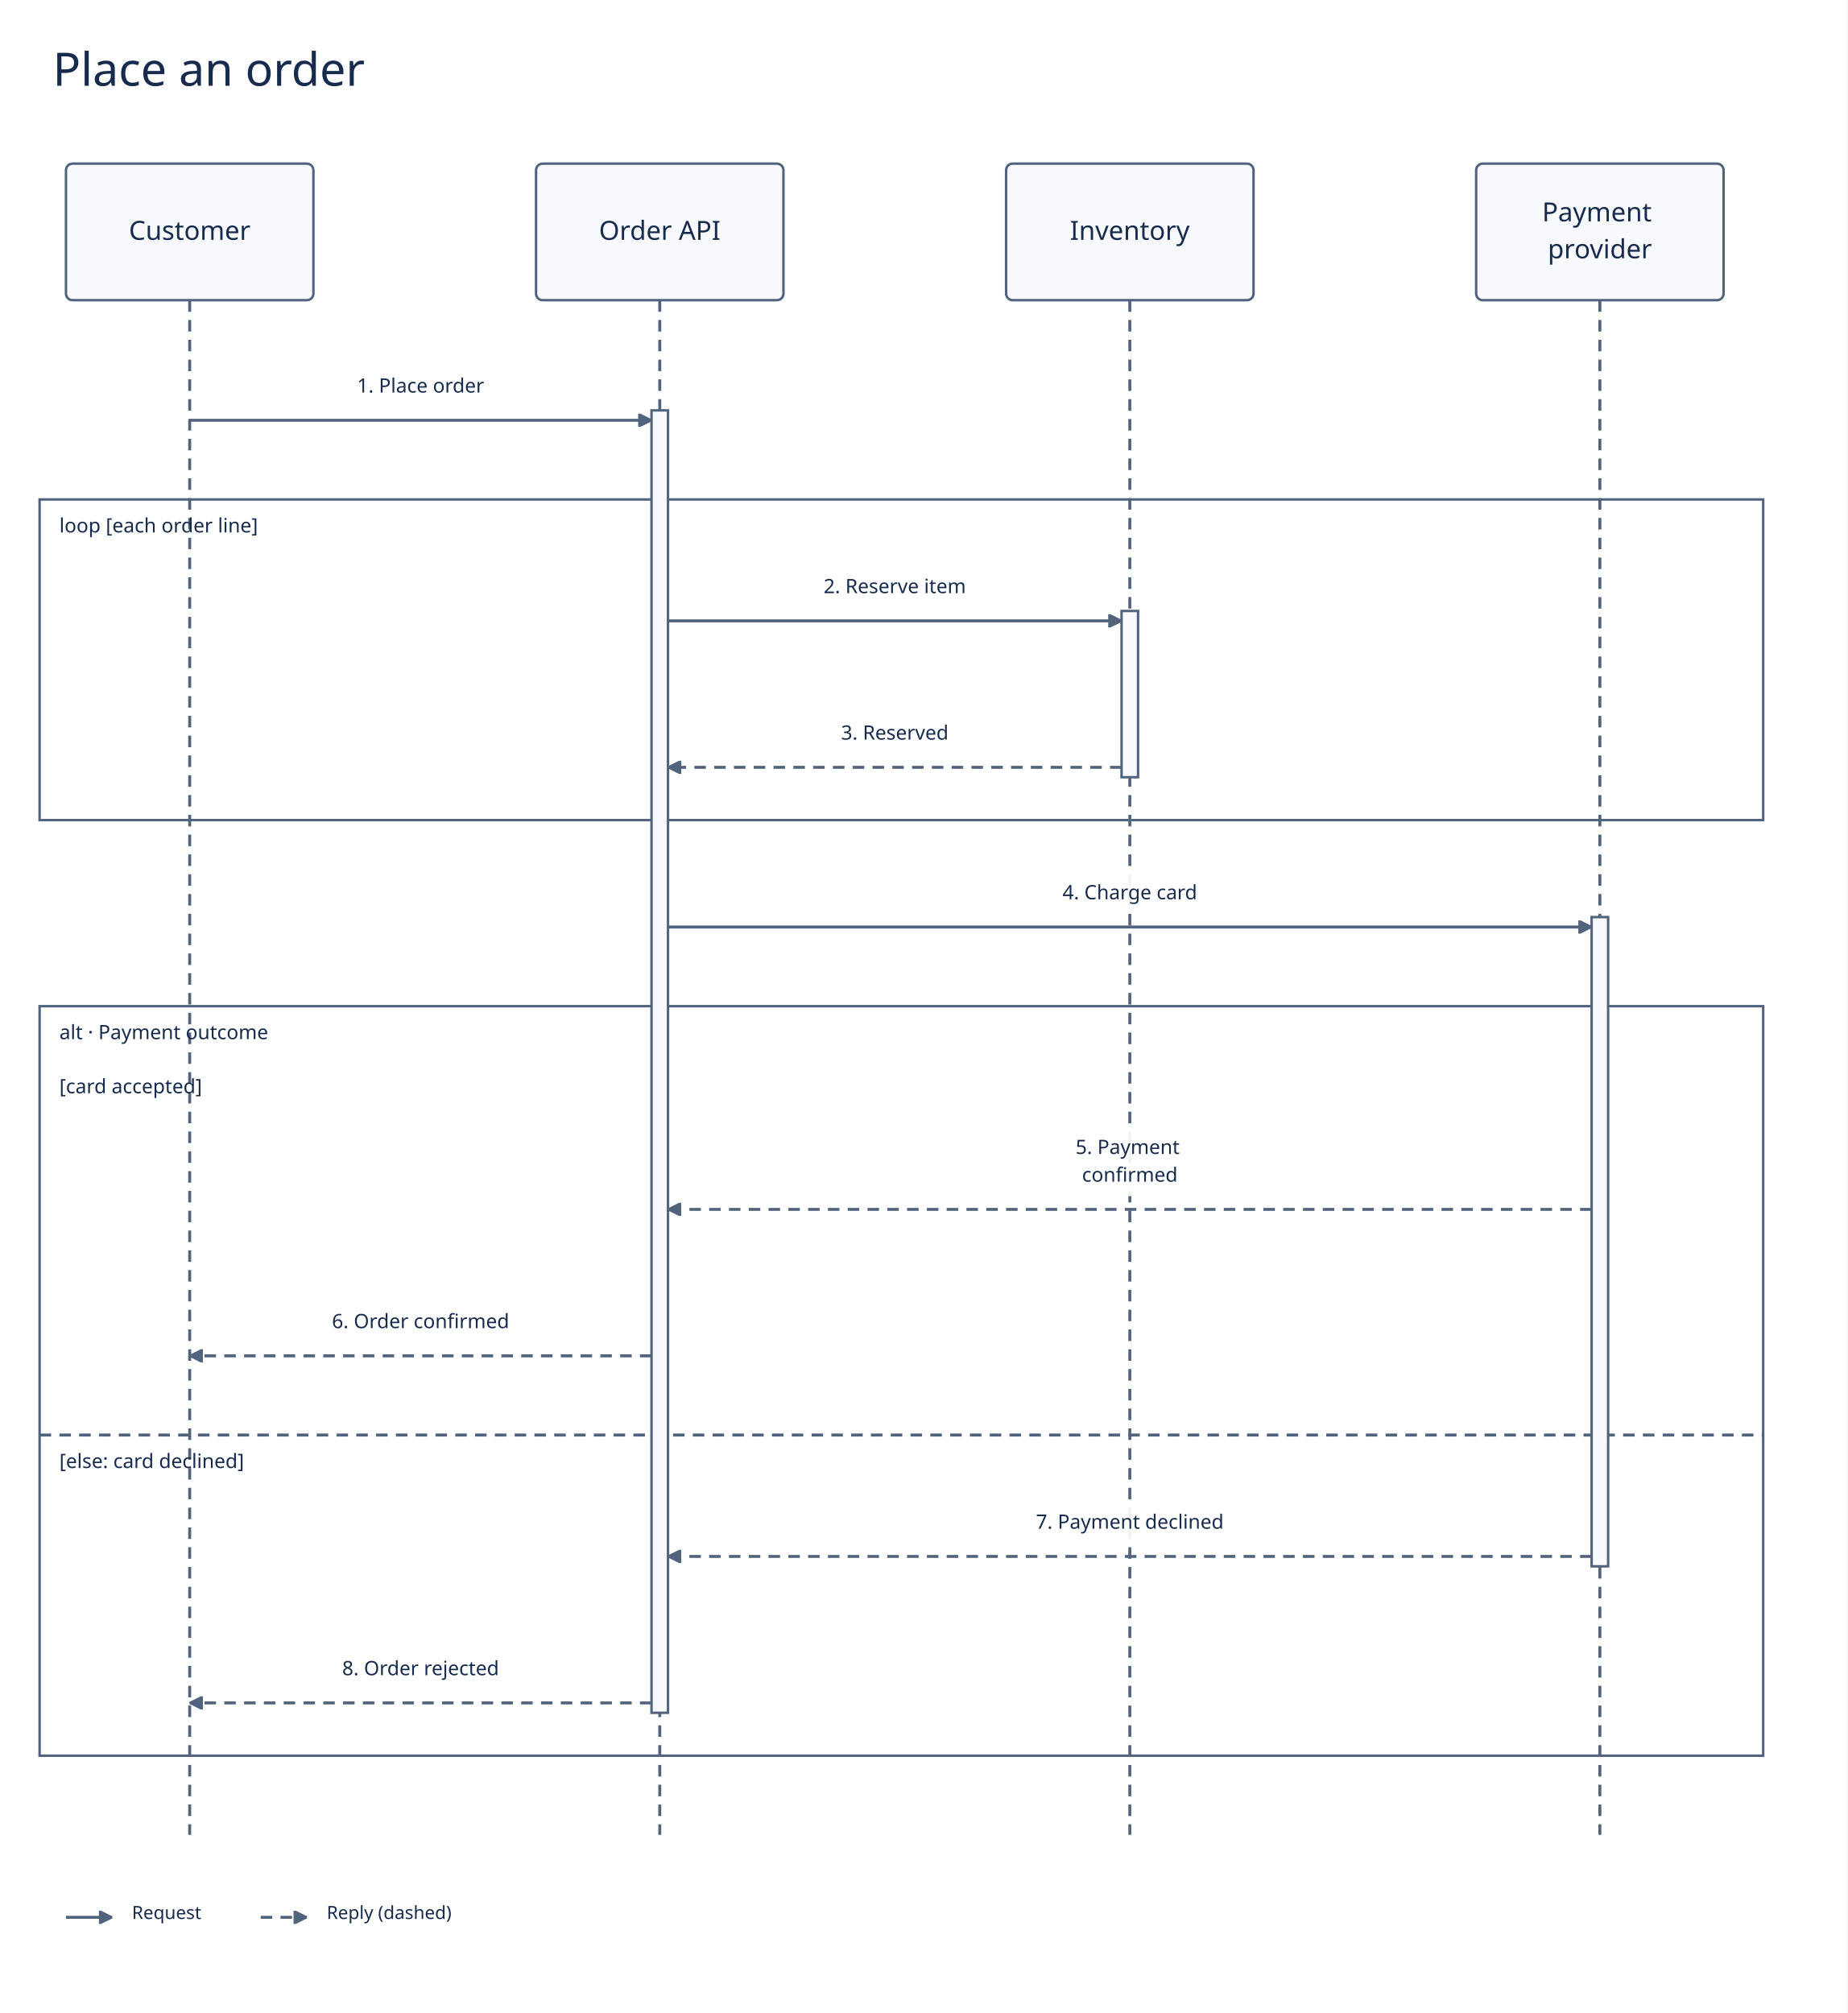
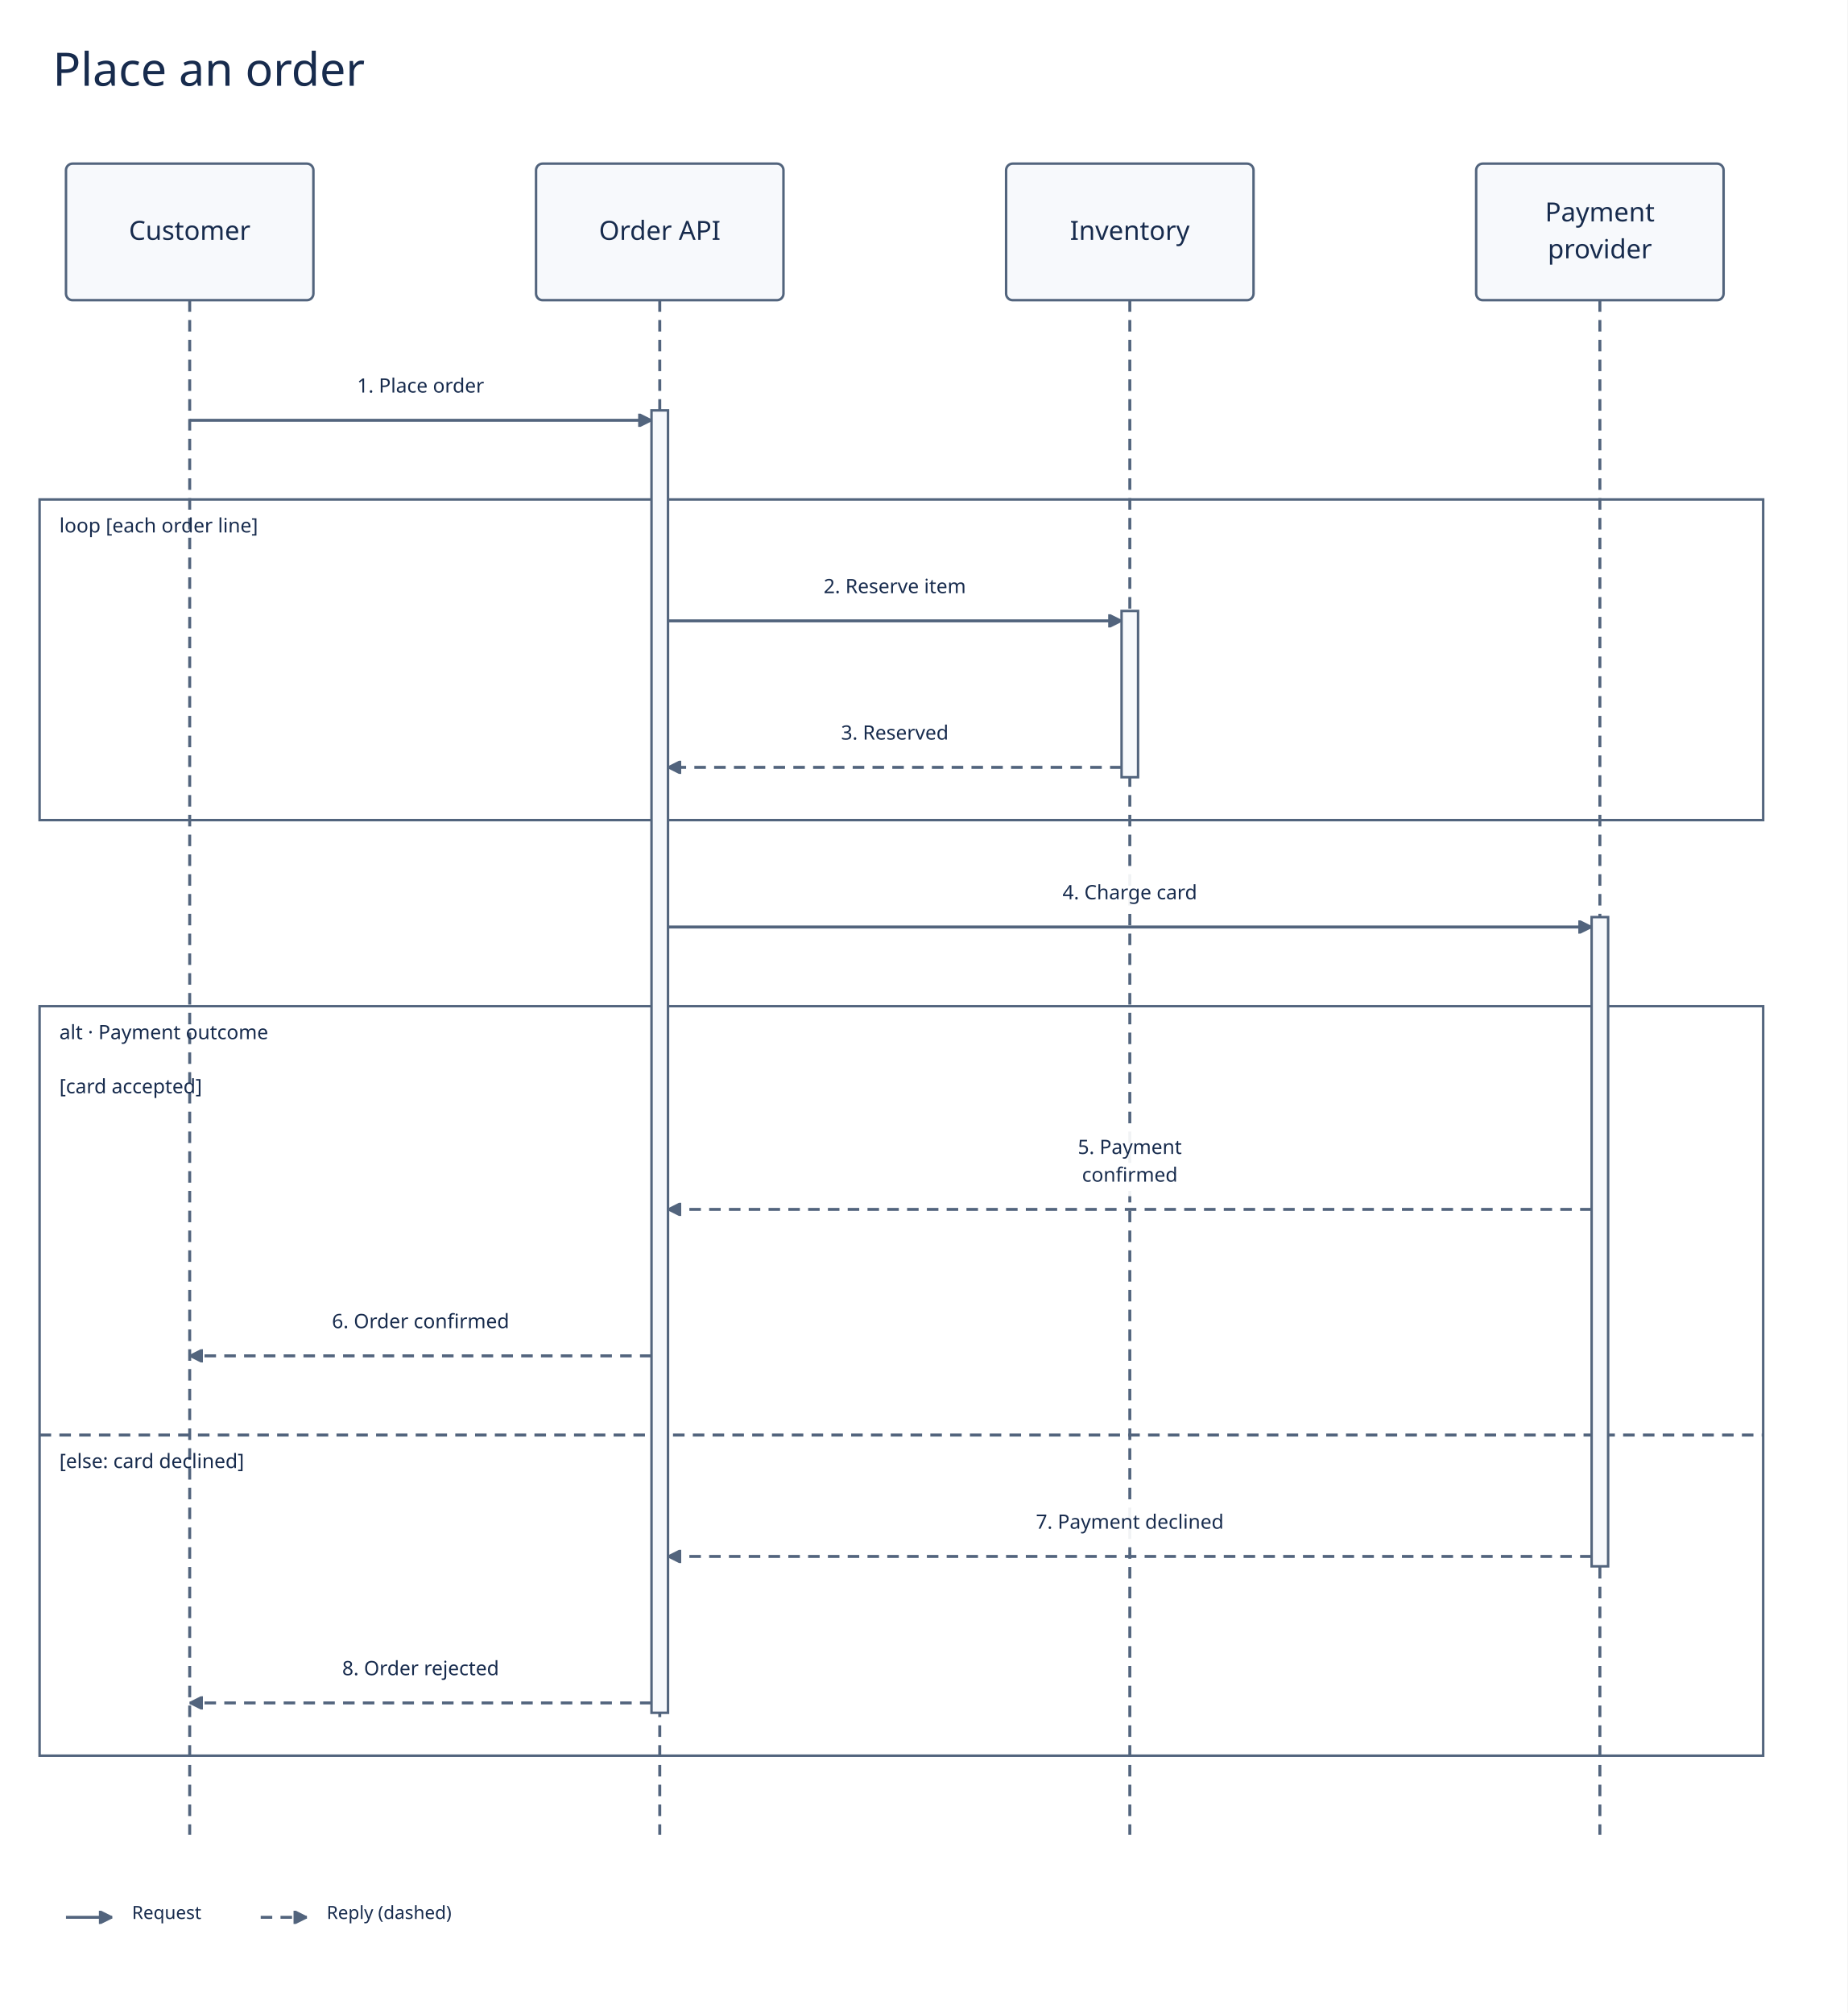
<svg xmlns="http://www.w3.org/2000/svg" viewBox="0 0 1120 1220.4" width="1120" height="1220.4" lang="en" role="img" aria-labelledby="e1-en-document-title e1-en-document-desc" data-archatlas="0.1" data-measured-with="pillow">
  <defs>
    <marker id="e1-en-marker-peer-arrow" viewBox="0 0 10 10" refX="10" refY="5" markerWidth="8" markerHeight="8" markerUnits="userSpaceOnUse" orient="auto-start-reverse">
      <path d="M 0 0 L 10 5 L 0 10 Z" fill="#52647d" stroke="#52647d" stroke-width="1.5" />
    </marker>
    <marker id="e1-en-marker-peer-circle" viewBox="0 0 10 10" refX="5" refY="5" markerWidth="8" markerHeight="8" markerUnits="userSpaceOnUse">
      <circle cx="5" cy="5" r="3.5" fill="#ffffff" stroke="#52647d" stroke-width="1.5" />
    </marker>
  </defs>
  <rect width="1120" height="1220.4" fill="#ffffff" data-role="canvas" />
  <rect id="e1-en-shape-group-loop1" data-id="loop1" data-role="group" data-parent="" data-kind="frame" fill="#ffffff" stroke="#52647d" stroke-width="1.5" data-box="24 302.8 1044.906 194.4" x="24" y="302.8" width="1044.906" height="194.4" rx="0" />
  <rect id="e1-en-shape-group-alt1" data-id="alt1" data-role="group" data-parent="" data-kind="frame" fill="#ffffff" stroke="#52647d" stroke-width="1.5" data-box="24 610 1044.906 454.4" x="24" y="610" width="1044.906" height="454.4" rx="0" />
  <rect id="e1-en-shape-node-cust" data-id="cust" data-role="node" data-parent="" data-kind="lifeline" fill="#f7f9fc" stroke="#52647d" stroke-width="1.5" data-box="40 99.2 150 82.8" x="40" y="99.2" width="150" height="82.8" rx="4" />
  <rect id="e1-en-shape-node-api" data-id="api" data-role="node" data-parent="" data-kind="lifeline" fill="#f7f9fc" stroke="#52647d" stroke-width="1.5" data-box="324.969 99.2 150 82.8" x="324.969" y="99.2" width="150" height="82.8" rx="4" />
  <rect id="e1-en-shape-node-inv" data-id="inv" data-role="node" data-parent="" data-kind="lifeline" fill="#f7f9fc" stroke="#52647d" stroke-width="1.5" data-box="609.938 99.2 150 82.8" x="609.938" y="99.2" width="150" height="82.8" rx="4" />
  <rect id="e1-en-shape-node-pay" data-id="pay" data-role="node" data-parent="" data-kind="lifeline" fill="#f7f9fc" stroke="#52647d" stroke-width="1.5" data-box="894.906 99.2 150 82.8" x="894.906" y="99.2" width="150" height="82.8" rx="4" />
  <polyline id="e1-en-edge-cust-lifeline" data-id="cust-lifeline" data-role="edge" data-from="cust" data-to="cust" data-kind="lifeline" points="115,182 115,1112.4" fill="none" stroke="#52647d" stroke-width="1.8" stroke-linejoin="round" stroke-dasharray="7 5" />
  <polyline id="e1-en-edge-api-lifeline" data-id="api-lifeline" data-role="edge" data-from="api" data-to="api" data-kind="lifeline" points="399.969,182 399.969,1112.4" fill="none" stroke="#52647d" stroke-width="1.8" stroke-linejoin="round" stroke-dasharray="7 5" />
  <polyline id="e1-en-edge-inv-lifeline" data-id="inv-lifeline" data-role="edge" data-from="inv" data-to="inv" data-kind="lifeline" points="684.938,182 684.938,1112.4" fill="none" stroke="#52647d" stroke-width="1.8" stroke-linejoin="round" stroke-dasharray="7 5" />
  <polyline id="e1-en-edge-pay-lifeline" data-id="pay-lifeline" data-role="edge" data-from="pay" data-to="pay" data-kind="lifeline" points="969.906,182 969.906,1112.4" fill="none" stroke="#52647d" stroke-width="1.8" stroke-linejoin="round" stroke-dasharray="7 5" />
  <polyline id="e1-en-edge-alt1-guard-2-separator" data-id="alt1-guard-2-separator" data-role="frame-separator" data-from="" data-to="" data-kind="frame-separator" points="24,870 1068.906,870" fill="none" stroke="#52647d" stroke-width="1.8" stroke-linejoin="round" stroke-dasharray="7 5" />
  <rect id="e1-en-shape-activation-__activation-1" data-id="__activation-1" data-role="activation" data-parent="api" data-kind="component" fill="#f7f9fc" stroke="#52647d" stroke-width="1.5" data-box="394.969 248.8 10 789.6" x="394.969" y="248.8" width="10" height="789.6" rx="0" />
  <rect id="e1-en-shape-activation-__activation-2" data-id="__activation-2" data-role="activation" data-parent="inv" data-kind="component" fill="#f7f9fc" stroke="#52647d" stroke-width="1.5" data-box="679.938 370.4 10 100.8" x="679.938" y="370.4" width="10" height="100.8" rx="0" />
  <rect id="e1-en-shape-activation-__activation-3" data-id="__activation-3" data-role="activation" data-parent="pay" data-kind="component" fill="#f7f9fc" stroke="#52647d" stroke-width="1.5" data-box="964.906 556 10 393.6" x="964.906" y="556" width="10" height="393.6" rx="0" />
  <polyline id="e1-en-edge-edge-1" data-id="edge-1" data-role="edge" data-from="cust" data-to="api" data-kind="call" points="115,254.8 394.969,254.8" fill="none" stroke="#52647d" stroke-width="1.8" stroke-linejoin="round" marker-end="url(#e1-en-marker-peer-arrow)" />
  <polyline id="e1-en-edge-edge-2" data-id="edge-2" data-role="edge" data-from="api" data-to="inv" data-kind="call" points="404.969,376.4 679.938,376.4" fill="none" stroke="#52647d" stroke-width="1.8" stroke-linejoin="round" marker-end="url(#e1-en-marker-peer-arrow)" />
  <polyline id="e1-en-edge-edge-3" data-id="edge-3" data-role="edge" data-from="inv" data-to="api" data-kind="call" points="679.938,465.2 404.969,465.2" fill="none" stroke="#52647d" stroke-width="1.8" stroke-linejoin="round" marker-end="url(#e1-en-marker-peer-arrow)" stroke-dasharray="7 5" />
  <polyline id="e1-en-edge-edge-4" data-id="edge-4" data-role="edge" data-from="api" data-to="pay" data-kind="call" points="404.969,562 964.906,562" fill="none" stroke="#52647d" stroke-width="1.8" stroke-linejoin="round" marker-end="url(#e1-en-marker-peer-arrow)" />
  <polyline id="e1-en-edge-edge-5" data-id="edge-5" data-role="edge" data-from="pay" data-to="api" data-kind="call" points="964.906,733.2 404.969,733.2" fill="none" stroke="#52647d" stroke-width="1.8" stroke-linejoin="round" marker-end="url(#e1-en-marker-peer-arrow)" stroke-dasharray="7 5" />
  <polyline id="e1-en-edge-edge-6" data-id="edge-6" data-role="edge" data-from="api" data-to="cust" data-kind="call" points="394.969,822 115,822" fill="none" stroke="#52647d" stroke-width="1.8" stroke-linejoin="round" marker-end="url(#e1-en-marker-peer-arrow)" stroke-dasharray="7 5" />
  <polyline id="e1-en-edge-edge-7" data-id="edge-7" data-role="edge" data-from="pay" data-to="api" data-kind="call" points="964.906,943.6 404.969,943.6" fill="none" stroke="#52647d" stroke-width="1.8" stroke-linejoin="round" marker-end="url(#e1-en-marker-peer-arrow)" stroke-dasharray="7 5" />
  <polyline id="e1-en-edge-edge-8" data-id="edge-8" data-role="edge" data-from="api" data-to="cust" data-kind="call" points="394.969,1032.4 115,1032.4" fill="none" stroke="#52647d" stroke-width="1.8" stroke-linejoin="round" marker-end="url(#e1-en-marker-peer-arrow)" stroke-dasharray="7 5" />
  <polyline id="e1-en-edge-legend-line-0" data-id="legend-line-0" data-role="edge" data-from="" data-to="" data-kind="legend" points="40,1162.4 68,1162.4" fill="none" stroke="#52647d" stroke-width="1.8" stroke-linejoin="round" marker-end="url(#e1-en-marker-peer-arrow)" />
  <polyline id="e1-en-edge-legend-line-1" data-id="legend-line-1" data-role="edge" data-from="" data-to="" data-kind="legend" points="158.047,1162.4 186.047,1162.4" fill="none" stroke="#52647d" stroke-width="1.8" stroke-linejoin="round" marker-end="url(#e1-en-marker-peer-arrow)" stroke-dasharray="7 5" />
  <rect id="e1-en-shape-label-bg-__edge-1-background" data-id="__edge-1-background" data-role="label-bg" data-parent="edge-1" x="211.469" y="222" width="87.031" height="24.8" fill="#ffffff" fill-opacity="0.92" rx="3" />
  <rect id="e1-en-shape-label-bg-__edge-2-background" data-id="__edge-2-background" data-role="label-bg" data-parent="edge-2" x="494.305" y="343.6" width="96.297" height="24.8" fill="#ffffff" fill-opacity="0.92" rx="3" />
  <rect id="e1-en-shape-label-bg-__edge-3-background" data-id="__edge-3-background" data-role="label-bg" data-parent="edge-3" x="504.883" y="432.4" width="75.141" height="24.8" fill="#ffffff" fill-opacity="0.92" rx="3" />
  <rect id="e1-en-shape-label-bg-__edge-4-background" data-id="__edge-4-background" data-role="label-bg" data-parent="edge-4" x="639.125" y="529.2" width="91.625" height="24.8" fill="#ffffff" fill-opacity="0.92" rx="3" />
  <rect id="e1-en-shape-label-bg-__edge-5-background" data-id="__edge-5-background" data-role="label-bg" data-parent="edge-5" x="648.406" y="683.6" width="73.062" height="41.6" fill="#ffffff" fill-opacity="0.92" rx="3" />
  <rect id="e1-en-shape-label-bg-__edge-6-background" data-id="__edge-6-background" data-role="label-bg" data-parent="edge-6" x="196.234" y="789.2" width="117.5" height="24.8" fill="#ffffff" fill-opacity="0.92" rx="3" />
  <rect id="e1-en-shape-label-bg-__edge-7-background" data-id="__edge-7-background" data-role="label-bg" data-parent="edge-7" x="623.016" y="910.8" width="123.844" height="24.8" fill="#ffffff" fill-opacity="0.92" rx="3" />
  <rect id="e1-en-shape-label-bg-__edge-8-background" data-id="__edge-8-background" data-role="label-bg" data-parent="edge-8" x="202.438" y="999.6" width="105.094" height="24.8" fill="#ffffff" fill-opacity="0.92" rx="3" />
  <text id="e1-en-text-title-figure-title" data-id="figure-title" data-role="title" data-owner="" x="32" y="52" data-source="Place an order" font-size="28" font-family="&quot;Noto Sans CJK SC&quot;, &quot;Source Han Sans SC&quot;, &quot;PingFang SC&quot;, &quot;Microsoft YaHei&quot;, &quot;WenQuanYi Zen Hei&quot;, &quot;Noto Sans&quot;, &quot;DejaVu Sans&quot;, &quot;Liberation Sans&quot;, sans-serif" text-anchor="start" fill="#172b4d" data-text-box="32 24 189.172 39.2">
    <tspan x="32" y="52">
-       <tspan font-family="Noto Sans">Place an order</tspan>
+       <tspan font-family="Noto Sans" x="32">Place</tspan>
+       <tspan font-family="Noto Sans" x="101.094"> </tspan>
+       <tspan font-family="Noto Sans" x="108.375">an</tspan>
+       <tspan font-family="Noto Sans" x="141.375"> </tspan>
+       <tspan font-family="Noto Sans" x="148.656">order</tspan>
    </tspan>
  </text>
-   <text id="e1-en-text-name-cust-name" data-id="cust-name" data-role="name" data-owner="cust" x="115" y="145.4" data-source="Customer" font-size="16" font-family="&quot;Noto Sans CJK SC&quot;, &quot;Source Han Sans SC&quot;, &quot;PingFang SC&quot;, &quot;Microsoft YaHei&quot;, &quot;WenQuanYi Zen Hei&quot;, &quot;Noto Sans&quot;, &quot;DejaVu Sans&quot;, &quot;Liberation Sans&quot;, sans-serif" text-anchor="middle" fill="#172b4d" data-text-box="78.141 129.4 73.719 22.4">
-     <tspan x="115" y="145.4">
-       <tspan font-family="Noto Sans">Customer</tspan>
+   <text id="e1-en-text-name-cust-name" data-id="cust-name" data-role="name" data-owner="cust" x="115" y="145.4" data-source="Customer" font-size="16" font-family="&quot;Noto Sans CJK SC&quot;, &quot;Source Han Sans SC&quot;, &quot;PingFang SC&quot;, &quot;Microsoft YaHei&quot;, &quot;WenQuanYi Zen Hei&quot;, &quot;Noto Sans&quot;, &quot;DejaVu Sans&quot;, &quot;Liberation Sans&quot;, sans-serif" text-anchor="start" fill="#172b4d" data-text-box="78.141 129.4 73.719 22.4">
+     <tspan x="78.141" y="145.4">
+       <tspan font-family="Noto Sans" x="78.141">Customer</tspan>
    </tspan>
  </text>
-   <text id="e1-en-text-name-api-name" data-id="api-name" data-role="name" data-owner="api" x="399.969" y="145.4" data-source="Order API" font-size="16" font-family="&quot;Noto Sans CJK SC&quot;, &quot;Source Han Sans SC&quot;, &quot;PingFang SC&quot;, &quot;Microsoft YaHei&quot;, &quot;WenQuanYi Zen Hei&quot;, &quot;Noto Sans&quot;, &quot;DejaVu Sans&quot;, &quot;Liberation Sans&quot;, sans-serif" text-anchor="middle" fill="#172b4d" data-text-box="363.086 129.4 73.766 22.4">
-     <tspan x="399.969" y="145.4">
-       <tspan font-family="Noto Sans">Order API</tspan>
+   <text id="e1-en-text-name-api-name" data-id="api-name" data-role="name" data-owner="api" x="399.969" y="145.4" data-source="Order API" font-size="16" font-family="&quot;Noto Sans CJK SC&quot;, &quot;Source Han Sans SC&quot;, &quot;PingFang SC&quot;, &quot;Microsoft YaHei&quot;, &quot;WenQuanYi Zen Hei&quot;, &quot;Noto Sans&quot;, &quot;DejaVu Sans&quot;, &quot;Liberation Sans&quot;, sans-serif" text-anchor="start" fill="#172b4d" data-text-box="363.086 129.4 73.766 22.4">
+     <tspan x="363.086" y="145.4">
+       <tspan font-family="Noto Sans" x="363.086">Order</tspan>
+       <tspan font-family="Noto Sans" x="407.367"> </tspan>
+       <tspan font-family="Noto Sans" x="411.523">API</tspan>
    </tspan>
  </text>
-   <text id="e1-en-text-name-inv-name" data-id="inv-name" data-role="name" data-owner="inv" x="684.938" y="145.4" data-source="Inventory" font-size="16" font-family="&quot;Noto Sans CJK SC&quot;, &quot;Source Han Sans SC&quot;, &quot;PingFang SC&quot;, &quot;Microsoft YaHei&quot;, &quot;WenQuanYi Zen Hei&quot;, &quot;Noto Sans&quot;, &quot;DejaVu Sans&quot;, &quot;Liberation Sans&quot;, sans-serif" text-anchor="middle" fill="#172b4d" data-text-box="648.641 129.4 72.594 22.4">
-     <tspan x="684.938" y="145.4">
-       <tspan font-family="Noto Sans">Inventory</tspan>
+   <text id="e1-en-text-name-inv-name" data-id="inv-name" data-role="name" data-owner="inv" x="684.938" y="145.4" data-source="Inventory" font-size="16" font-family="&quot;Noto Sans CJK SC&quot;, &quot;Source Han Sans SC&quot;, &quot;PingFang SC&quot;, &quot;Microsoft YaHei&quot;, &quot;WenQuanYi Zen Hei&quot;, &quot;Noto Sans&quot;, &quot;DejaVu Sans&quot;, &quot;Liberation Sans&quot;, sans-serif" text-anchor="start" fill="#172b4d" data-text-box="648.641 129.4 72.594 22.4">
+     <tspan x="648.641" y="145.4">
+       <tspan font-family="Noto Sans" x="648.641">Inventory</tspan>
    </tspan>
  </text>
-   <text id="e1-en-text-name-pay-name" data-id="pay-name" data-role="name" data-owner="pay" x="969.906" y="134.2" data-source="Payment provider" font-size="16" font-family="&quot;Noto Sans CJK SC&quot;, &quot;Source Han Sans SC&quot;, &quot;PingFang SC&quot;, &quot;Microsoft YaHei&quot;, &quot;WenQuanYi Zen Hei&quot;, &quot;Noto Sans&quot;, &quot;DejaVu Sans&quot;, &quot;Liberation Sans&quot;, sans-serif" text-anchor="middle" fill="#172b4d" data-text-box="936.672 118.2 66.469 44.8">
-     <tspan x="969.906" y="134.2">
-       <tspan font-family="Noto Sans">Payment</tspan>
+   <text id="e1-en-text-name-pay-name" data-id="pay-name" data-role="name" data-owner="pay" x="969.906" y="134.2" data-source="Payment provider" font-size="16" font-family="&quot;Noto Sans CJK SC&quot;, &quot;Source Han Sans SC&quot;, &quot;PingFang SC&quot;, &quot;Microsoft YaHei&quot;, &quot;WenQuanYi Zen Hei&quot;, &quot;Noto Sans&quot;, &quot;DejaVu Sans&quot;, &quot;Liberation Sans&quot;, sans-serif" text-anchor="start" fill="#172b4d" data-text-box="936.672 118.2 66.469 44.8">
+     <tspan x="936.672" y="134.2">
+       <tspan font-family="Noto Sans" x="936.672">Payment</tspan>
    </tspan>
-     <tspan x="969.906" y="156.6">
-       <tspan font-family="Noto Sans">provider</tspan>
+     <tspan x="938.281" y="156.6">
+       <tspan font-family="Noto Sans" x="938.281">provider</tspan>
    </tspan>
  </text>
  <text id="e1-en-text-group-title-loop1-title" data-id="loop1-title" data-role="group-title" data-owner="loop1" x="36" y="322.8" data-source="loop [each order line]" font-size="12" font-family="&quot;Noto Sans CJK SC&quot;, &quot;Source Han Sans SC&quot;, &quot;PingFang SC&quot;, &quot;Microsoft YaHei&quot;, &quot;WenQuanYi Zen Hei&quot;, &quot;Noto Sans&quot;, &quot;DejaVu Sans&quot;, &quot;Liberation Sans&quot;, sans-serif" text-anchor="start" fill="#172b4d" data-text-box="36 310.8 120.422 16.8">
    <tspan x="36" y="322.8">
-       <tspan font-family="Noto Sans">loop [each order line]</tspan>
+       <tspan font-family="Noto Sans" x="36">loop</tspan>
+       <tspan font-family="Noto Sans" x="61"> </tspan>
+       <tspan font-family="Noto Sans" x="64.125">[each</tspan>
+       <tspan font-family="Noto Sans" x="94.766"> </tspan>
+       <tspan font-family="Noto Sans" x="97.891">order</tspan>
+       <tspan font-family="Noto Sans" x="128.969"> </tspan>
+       <tspan font-family="Noto Sans" x="132.094">line]</tspan>
    </tspan>
  </text>
  <text id="e1-en-text-group-title-alt1-title" data-id="alt1-title" data-role="group-title" data-owner="alt1" x="36" y="630" data-source="alt · Payment outcome" font-size="12" font-family="&quot;Noto Sans CJK SC&quot;, &quot;Source Han Sans SC&quot;, &quot;PingFang SC&quot;, &quot;Microsoft YaHei&quot;, &quot;WenQuanYi Zen Hei&quot;, &quot;Noto Sans&quot;, &quot;DejaVu Sans&quot;, &quot;Liberation Sans&quot;, sans-serif" text-anchor="start" fill="#172b4d" data-text-box="36 618 126.641 16.8">
    <tspan x="36" y="630">
-       <tspan font-family="Noto Sans">alt · Payment outcome</tspan>
+       <tspan font-family="Noto Sans" x="36">alt</tspan>
+       <tspan font-family="Noto Sans" x="50.156"> </tspan>
+       <tspan font-family="Noto Sans" x="53.281">·</tspan>
+       <tspan font-family="Noto Sans" x="56.5"> </tspan>
+       <tspan font-family="Noto Sans" x="59.625">Payment</tspan>
+       <tspan font-family="Noto Sans" x="109.484"> </tspan>
+       <tspan font-family="Noto Sans" x="112.609">outcome</tspan>
    </tspan>
  </text>
  <text id="e1-en-text-operand-guard-alt1-guard-1" data-id="alt1-guard-1" data-role="operand-guard" data-owner="alt1" x="36" y="662.8" data-source="[card accepted]" font-size="12" font-family="&quot;Noto Sans CJK SC&quot;, &quot;Source Han Sans SC&quot;, &quot;PingFang SC&quot;, &quot;Microsoft YaHei&quot;, &quot;WenQuanYi Zen Hei&quot;, &quot;Noto Sans&quot;, &quot;DejaVu Sans&quot;, &quot;Liberation Sans&quot;, sans-serif" text-anchor="start" fill="#172b4d" data-text-box="36 650.8 86.5 16.8">
    <tspan x="36" y="662.8">
-       <tspan font-family="Noto Sans">[card accepted]</tspan>
+       <tspan font-family="Noto Sans" x="36">[card</tspan>
+       <tspan font-family="Noto Sans" x="64.547"> </tspan>
+       <tspan font-family="Noto Sans" x="67.672">accepted]</tspan>
    </tspan>
  </text>
  <text id="e1-en-text-operand-guard-alt1-guard-2" data-id="alt1-guard-2" data-role="operand-guard" data-owner="alt1" x="36" y="890" data-source="[else: card declined]" font-size="12" font-family="&quot;Noto Sans CJK SC&quot;, &quot;Source Han Sans SC&quot;, &quot;PingFang SC&quot;, &quot;Microsoft YaHei&quot;, &quot;WenQuanYi Zen Hei&quot;, &quot;Noto Sans&quot;, &quot;DejaVu Sans&quot;, &quot;Liberation Sans&quot;, sans-serif" text-anchor="start" fill="#172b4d" data-text-box="36 878 112 16.8">
    <tspan x="36" y="890">
-       <tspan font-family="Noto Sans">[else: card declined]</tspan>
+       <tspan font-family="Noto Sans" x="36">[else:</tspan>
+       <tspan font-family="Noto Sans" x="65.547"> </tspan>
+       <tspan font-family="Noto Sans" x="68.672">card</tspan>
+       <tspan font-family="Noto Sans" x="93.266"> </tspan>
+       <tspan font-family="Noto Sans" x="96.391">declined]</tspan>
    </tspan>
  </text>
-   <text id="e1-en-text-edge-label-edge-1-label" data-id="edge-1-label" data-role="edge-label" data-owner="edge-1" x="254.984" y="238" data-source="1. Place order" font-size="12" font-family="&quot;Noto Sans CJK SC&quot;, &quot;Source Han Sans SC&quot;, &quot;PingFang SC&quot;, &quot;Microsoft YaHei&quot;, &quot;WenQuanYi Zen Hei&quot;, &quot;Noto Sans&quot;, &quot;DejaVu Sans&quot;, &quot;Liberation Sans&quot;, sans-serif" text-anchor="middle" fill="#172b4d" data-text-box="216.469 226 77.031 16.8">
-     <tspan x="254.984" y="238">
-       <tspan font-family="Noto Sans">1. Place order</tspan>
+   <text id="e1-en-text-edge-label-edge-1-label" data-id="edge-1-label" data-role="edge-label" data-owner="edge-1" x="254.984" y="238" data-source="1. Place order" font-size="12" font-family="&quot;Noto Sans CJK SC&quot;, &quot;Source Han Sans SC&quot;, &quot;PingFang SC&quot;, &quot;Microsoft YaHei&quot;, &quot;WenQuanYi Zen Hei&quot;, &quot;Noto Sans&quot;, &quot;DejaVu Sans&quot;, &quot;Liberation Sans&quot;, sans-serif" text-anchor="start" fill="#172b4d" data-text-box="216.469 226 77.031 16.8">
+     <tspan x="216.469" y="238">
+       <tspan font-family="Noto Sans" x="216.469">1.</tspan>
+       <tspan font-family="Noto Sans" x="226.547"> </tspan>
+       <tspan font-family="Noto Sans" x="229.672">Place</tspan>
+       <tspan font-family="Noto Sans" x="259.297"> </tspan>
+       <tspan font-family="Noto Sans" x="262.422">order</tspan>
    </tspan>
  </text>
-   <text id="e1-en-text-edge-label-edge-2-label" data-id="edge-2-label" data-role="edge-label" data-owner="edge-2" x="542.453" y="359.6" data-source="2. Reserve item" font-size="12" font-family="&quot;Noto Sans CJK SC&quot;, &quot;Source Han Sans SC&quot;, &quot;PingFang SC&quot;, &quot;Microsoft YaHei&quot;, &quot;WenQuanYi Zen Hei&quot;, &quot;Noto Sans&quot;, &quot;DejaVu Sans&quot;, &quot;Liberation Sans&quot;, sans-serif" text-anchor="middle" fill="#172b4d" data-text-box="499.305 347.6 86.297 16.8">
-     <tspan x="542.453" y="359.6">
-       <tspan font-family="Noto Sans">2. Reserve item</tspan>
+   <text id="e1-en-text-edge-label-edge-2-label" data-id="edge-2-label" data-role="edge-label" data-owner="edge-2" x="542.453" y="359.6" data-source="2. Reserve item" font-size="12" font-family="&quot;Noto Sans CJK SC&quot;, &quot;Source Han Sans SC&quot;, &quot;PingFang SC&quot;, &quot;Microsoft YaHei&quot;, &quot;WenQuanYi Zen Hei&quot;, &quot;Noto Sans&quot;, &quot;DejaVu Sans&quot;, &quot;Liberation Sans&quot;, sans-serif" text-anchor="start" fill="#172b4d" data-text-box="499.305 347.6 86.297 16.8">
+     <tspan x="499.305" y="359.6">
+       <tspan font-family="Noto Sans" x="499.305">2.</tspan>
+       <tspan font-family="Noto Sans" x="509.383"> </tspan>
+       <tspan font-family="Noto Sans" x="512.508">Reserve</tspan>
+       <tspan font-family="Noto Sans" x="557.07"> </tspan>
+       <tspan font-family="Noto Sans" x="560.195">item</tspan>
    </tspan>
  </text>
-   <text id="e1-en-text-edge-label-edge-3-label" data-id="edge-3-label" data-role="edge-label" data-owner="edge-3" x="542.453" y="448.4" data-source="3. Reserved" font-size="12" font-family="&quot;Noto Sans CJK SC&quot;, &quot;Source Han Sans SC&quot;, &quot;PingFang SC&quot;, &quot;Microsoft YaHei&quot;, &quot;WenQuanYi Zen Hei&quot;, &quot;Noto Sans&quot;, &quot;DejaVu Sans&quot;, &quot;Liberation Sans&quot;, sans-serif" text-anchor="middle" fill="#172b4d" data-text-box="509.883 436.4 65.141 16.8">
-     <tspan x="542.453" y="448.4">
-       <tspan font-family="Noto Sans">3. Reserved</tspan>
+   <text id="e1-en-text-edge-label-edge-3-label" data-id="edge-3-label" data-role="edge-label" data-owner="edge-3" x="542.453" y="448.4" data-source="3. Reserved" font-size="12" font-family="&quot;Noto Sans CJK SC&quot;, &quot;Source Han Sans SC&quot;, &quot;PingFang SC&quot;, &quot;Microsoft YaHei&quot;, &quot;WenQuanYi Zen Hei&quot;, &quot;Noto Sans&quot;, &quot;DejaVu Sans&quot;, &quot;Liberation Sans&quot;, sans-serif" text-anchor="start" fill="#172b4d" data-text-box="509.883 436.4 65.141 16.8">
+     <tspan x="509.883" y="448.4">
+       <tspan font-family="Noto Sans" x="509.883">3.</tspan>
+       <tspan font-family="Noto Sans" x="519.961"> </tspan>
+       <tspan font-family="Noto Sans" x="523.086">Reserved</tspan>
    </tspan>
  </text>
-   <text id="e1-en-text-edge-label-edge-4-label" data-id="edge-4-label" data-role="edge-label" data-owner="edge-4" x="684.938" y="545.2" data-source="4. Charge card" font-size="12" font-family="&quot;Noto Sans CJK SC&quot;, &quot;Source Han Sans SC&quot;, &quot;PingFang SC&quot;, &quot;Microsoft YaHei&quot;, &quot;WenQuanYi Zen Hei&quot;, &quot;Noto Sans&quot;, &quot;DejaVu Sans&quot;, &quot;Liberation Sans&quot;, sans-serif" text-anchor="middle" fill="#172b4d" data-text-box="644.125 533.2 81.625 16.8">
-     <tspan x="684.938" y="545.2">
-       <tspan font-family="Noto Sans">4. Charge card</tspan>
+   <text id="e1-en-text-edge-label-edge-4-label" data-id="edge-4-label" data-role="edge-label" data-owner="edge-4" x="684.938" y="545.2" data-source="4. Charge card" font-size="12" font-family="&quot;Noto Sans CJK SC&quot;, &quot;Source Han Sans SC&quot;, &quot;PingFang SC&quot;, &quot;Microsoft YaHei&quot;, &quot;WenQuanYi Zen Hei&quot;, &quot;Noto Sans&quot;, &quot;DejaVu Sans&quot;, &quot;Liberation Sans&quot;, sans-serif" text-anchor="start" fill="#172b4d" data-text-box="644.125 533.2 81.625 16.8">
+     <tspan x="644.125" y="545.2">
+       <tspan font-family="Noto Sans" x="644.125">4.</tspan>
+       <tspan font-family="Noto Sans" x="654.203"> </tspan>
+       <tspan font-family="Noto Sans" x="657.328">Charge</tspan>
+       <tspan font-family="Noto Sans" x="698.031"> </tspan>
+       <tspan font-family="Noto Sans" x="701.156">card</tspan>
    </tspan>
  </text>
-   <text id="e1-en-text-edge-label-edge-5-label" data-id="edge-5-label" data-role="edge-label" data-owner="edge-5" x="684.938" y="699.6" data-source="5. Payment confirmed" font-size="12" font-family="&quot;Noto Sans CJK SC&quot;, &quot;Source Han Sans SC&quot;, &quot;PingFang SC&quot;, &quot;Microsoft YaHei&quot;, &quot;WenQuanYi Zen Hei&quot;, &quot;Noto Sans&quot;, &quot;DejaVu Sans&quot;, &quot;Liberation Sans&quot;, sans-serif" text-anchor="middle" fill="#172b4d" data-text-box="653.406 687.6 63.062 33.6">
-     <tspan x="684.938" y="699.6">
-       <tspan font-family="Noto Sans">5. Payment</tspan>
+   <text id="e1-en-text-edge-label-edge-5-label" data-id="edge-5-label" data-role="edge-label" data-owner="edge-5" x="684.938" y="699.6" data-source="5. Payment confirmed" font-size="12" font-family="&quot;Noto Sans CJK SC&quot;, &quot;Source Han Sans SC&quot;, &quot;PingFang SC&quot;, &quot;Microsoft YaHei&quot;, &quot;WenQuanYi Zen Hei&quot;, &quot;Noto Sans&quot;, &quot;DejaVu Sans&quot;, &quot;Liberation Sans&quot;, sans-serif" text-anchor="start" fill="#172b4d" data-text-box="653.406 687.6 63.062 33.6">
+     <tspan x="653.406" y="699.6">
+       <tspan font-family="Noto Sans" x="653.406">5.</tspan>
+       <tspan font-family="Noto Sans" x="663.484"> </tspan>
+       <tspan font-family="Noto Sans" x="666.609">Payment</tspan>
    </tspan>
-     <tspan x="684.938" y="716.4">
-       <tspan font-family="Noto Sans">confirmed</tspan>
+     <tspan x="655.945" y="716.4">
+       <tspan font-family="Noto Sans" x="655.945">confirmed</tspan>
    </tspan>
  </text>
-   <text id="e1-en-text-edge-label-edge-6-label" data-id="edge-6-label" data-role="edge-label" data-owner="edge-6" x="254.984" y="805.2" data-source="6. Order confirmed" font-size="12" font-family="&quot;Noto Sans CJK SC&quot;, &quot;Source Han Sans SC&quot;, &quot;PingFang SC&quot;, &quot;Microsoft YaHei&quot;, &quot;WenQuanYi Zen Hei&quot;, &quot;Noto Sans&quot;, &quot;DejaVu Sans&quot;, &quot;Liberation Sans&quot;, sans-serif" text-anchor="middle" fill="#172b4d" data-text-box="201.234 793.2 107.5 16.8">
-     <tspan x="254.984" y="805.2">
-       <tspan font-family="Noto Sans">6. Order confirmed</tspan>
+   <text id="e1-en-text-edge-label-edge-6-label" data-id="edge-6-label" data-role="edge-label" data-owner="edge-6" x="254.984" y="805.2" data-source="6. Order confirmed" font-size="12" font-family="&quot;Noto Sans CJK SC&quot;, &quot;Source Han Sans SC&quot;, &quot;PingFang SC&quot;, &quot;Microsoft YaHei&quot;, &quot;WenQuanYi Zen Hei&quot;, &quot;Noto Sans&quot;, &quot;DejaVu Sans&quot;, &quot;Liberation Sans&quot;, sans-serif" text-anchor="start" fill="#172b4d" data-text-box="201.234 793.2 107.5 16.8">
+     <tspan x="201.234" y="805.2">
+       <tspan font-family="Noto Sans" x="201.234">6.</tspan>
+       <tspan font-family="Noto Sans" x="211.312"> </tspan>
+       <tspan font-family="Noto Sans" x="214.438">Order</tspan>
+       <tspan font-family="Noto Sans" x="247.625"> </tspan>
+       <tspan font-family="Noto Sans" x="250.75">confirmed</tspan>
    </tspan>
  </text>
-   <text id="e1-en-text-edge-label-edge-7-label" data-id="edge-7-label" data-role="edge-label" data-owner="edge-7" x="684.938" y="926.8" data-source="7. Payment declined" font-size="12" font-family="&quot;Noto Sans CJK SC&quot;, &quot;Source Han Sans SC&quot;, &quot;PingFang SC&quot;, &quot;Microsoft YaHei&quot;, &quot;WenQuanYi Zen Hei&quot;, &quot;Noto Sans&quot;, &quot;DejaVu Sans&quot;, &quot;Liberation Sans&quot;, sans-serif" text-anchor="middle" fill="#172b4d" data-text-box="628.016 914.8 113.844 16.8">
-     <tspan x="684.938" y="926.8">
-       <tspan font-family="Noto Sans">7. Payment declined</tspan>
+   <text id="e1-en-text-edge-label-edge-7-label" data-id="edge-7-label" data-role="edge-label" data-owner="edge-7" x="684.938" y="926.8" data-source="7. Payment declined" font-size="12" font-family="&quot;Noto Sans CJK SC&quot;, &quot;Source Han Sans SC&quot;, &quot;PingFang SC&quot;, &quot;Microsoft YaHei&quot;, &quot;WenQuanYi Zen Hei&quot;, &quot;Noto Sans&quot;, &quot;DejaVu Sans&quot;, &quot;Liberation Sans&quot;, sans-serif" text-anchor="start" fill="#172b4d" data-text-box="628.016 914.8 113.844 16.8">
+     <tspan x="628.016" y="926.8">
+       <tspan font-family="Noto Sans" x="628.016">7.</tspan>
+       <tspan font-family="Noto Sans" x="638.094"> </tspan>
+       <tspan font-family="Noto Sans" x="641.219">Payment</tspan>
+       <tspan font-family="Noto Sans" x="691.078"> </tspan>
+       <tspan font-family="Noto Sans" x="694.203">declined</tspan>
    </tspan>
  </text>
-   <text id="e1-en-text-edge-label-edge-8-label" data-id="edge-8-label" data-role="edge-label" data-owner="edge-8" x="254.984" y="1015.6" data-source="8. Order rejected" font-size="12" font-family="&quot;Noto Sans CJK SC&quot;, &quot;Source Han Sans SC&quot;, &quot;PingFang SC&quot;, &quot;Microsoft YaHei&quot;, &quot;WenQuanYi Zen Hei&quot;, &quot;Noto Sans&quot;, &quot;DejaVu Sans&quot;, &quot;Liberation Sans&quot;, sans-serif" text-anchor="middle" fill="#172b4d" data-text-box="207.438 1003.6 95.094 16.8">
-     <tspan x="254.984" y="1015.6">
-       <tspan font-family="Noto Sans">8. Order rejected</tspan>
+   <text id="e1-en-text-edge-label-edge-8-label" data-id="edge-8-label" data-role="edge-label" data-owner="edge-8" x="254.984" y="1015.6" data-source="8. Order rejected" font-size="12" font-family="&quot;Noto Sans CJK SC&quot;, &quot;Source Han Sans SC&quot;, &quot;PingFang SC&quot;, &quot;Microsoft YaHei&quot;, &quot;WenQuanYi Zen Hei&quot;, &quot;Noto Sans&quot;, &quot;DejaVu Sans&quot;, &quot;Liberation Sans&quot;, sans-serif" text-anchor="start" fill="#172b4d" data-text-box="207.438 1003.6 95.094 16.8">
+     <tspan x="207.438" y="1015.6">
+       <tspan font-family="Noto Sans" x="207.438">8.</tspan>
+       <tspan font-family="Noto Sans" x="217.516"> </tspan>
+       <tspan font-family="Noto Sans" x="220.641">Order</tspan>
+       <tspan font-family="Noto Sans" x="253.828"> </tspan>
+       <tspan font-family="Noto Sans" x="256.953">rejected</tspan>
    </tspan>
  </text>
  <text id="e1-en-text-legend-legend-0" data-id="legend-0" data-role="legend" data-owner="" x="80" y="1163.4" data-source="Request" font-size="11" font-family="&quot;Noto Sans CJK SC&quot;, &quot;Source Han Sans SC&quot;, &quot;PingFang SC&quot;, &quot;Microsoft YaHei&quot;, &quot;WenQuanYi Zen Hei&quot;, &quot;Noto Sans&quot;, &quot;DejaVu Sans&quot;, &quot;Liberation Sans&quot;, sans-serif" text-anchor="start" fill="#172b4d" data-text-box="80 1152.4 42.047 15.4">
    <tspan x="80" y="1163.4">
-       <tspan font-family="Noto Sans">Request</tspan>
+       <tspan font-family="Noto Sans" x="80">Request</tspan>
    </tspan>
  </text>
  <text id="e1-en-text-legend-legend-1" data-id="legend-1" data-role="legend" data-owner="" x="198.047" y="1163.4" data-source="Reply (dashed)" font-size="11" font-family="&quot;Noto Sans CJK SC&quot;, &quot;Source Han Sans SC&quot;, &quot;PingFang SC&quot;, &quot;Microsoft YaHei&quot;, &quot;WenQuanYi Zen Hei&quot;, &quot;Noto Sans&quot;, &quot;DejaVu Sans&quot;, &quot;Liberation Sans&quot;, sans-serif" text-anchor="start" fill="#172b4d" data-text-box="198.047 1152.4 75.688 15.4">
    <tspan x="198.047" y="1163.4">
-       <tspan font-family="Noto Sans">Reply (dashed)</tspan>
+       <tspan font-family="Noto Sans" x="198.047">Reply</tspan>
+       <tspan font-family="Noto Sans" x="226.312"> </tspan>
+       <tspan font-family="Noto Sans" x="229.172">(dashed)</tspan>
    </tspan>
  </text>
</svg>
